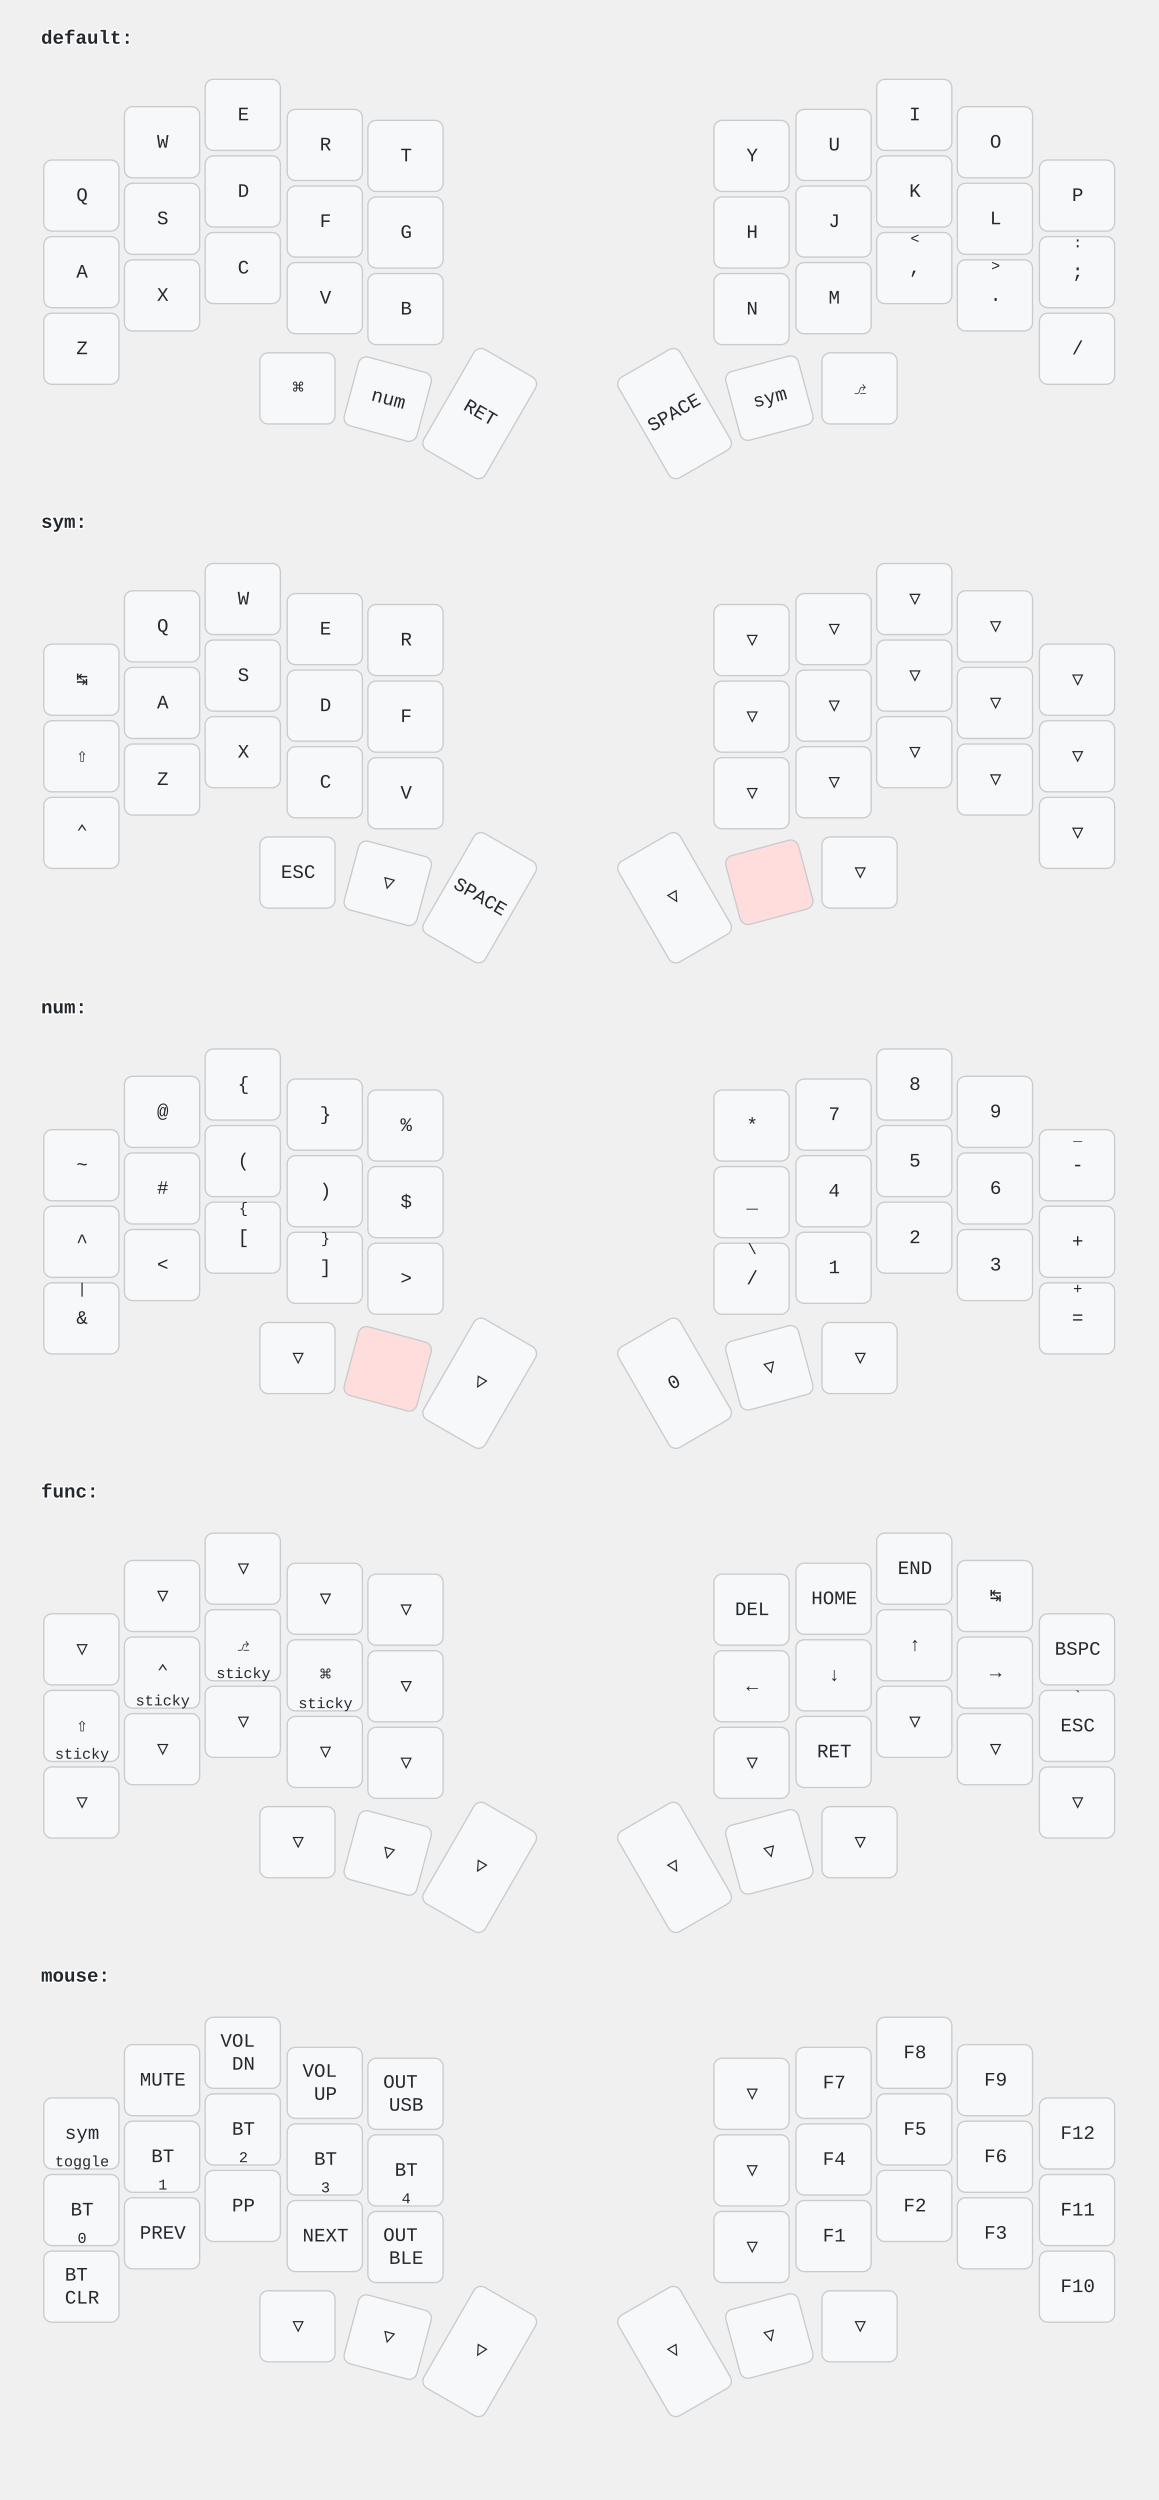
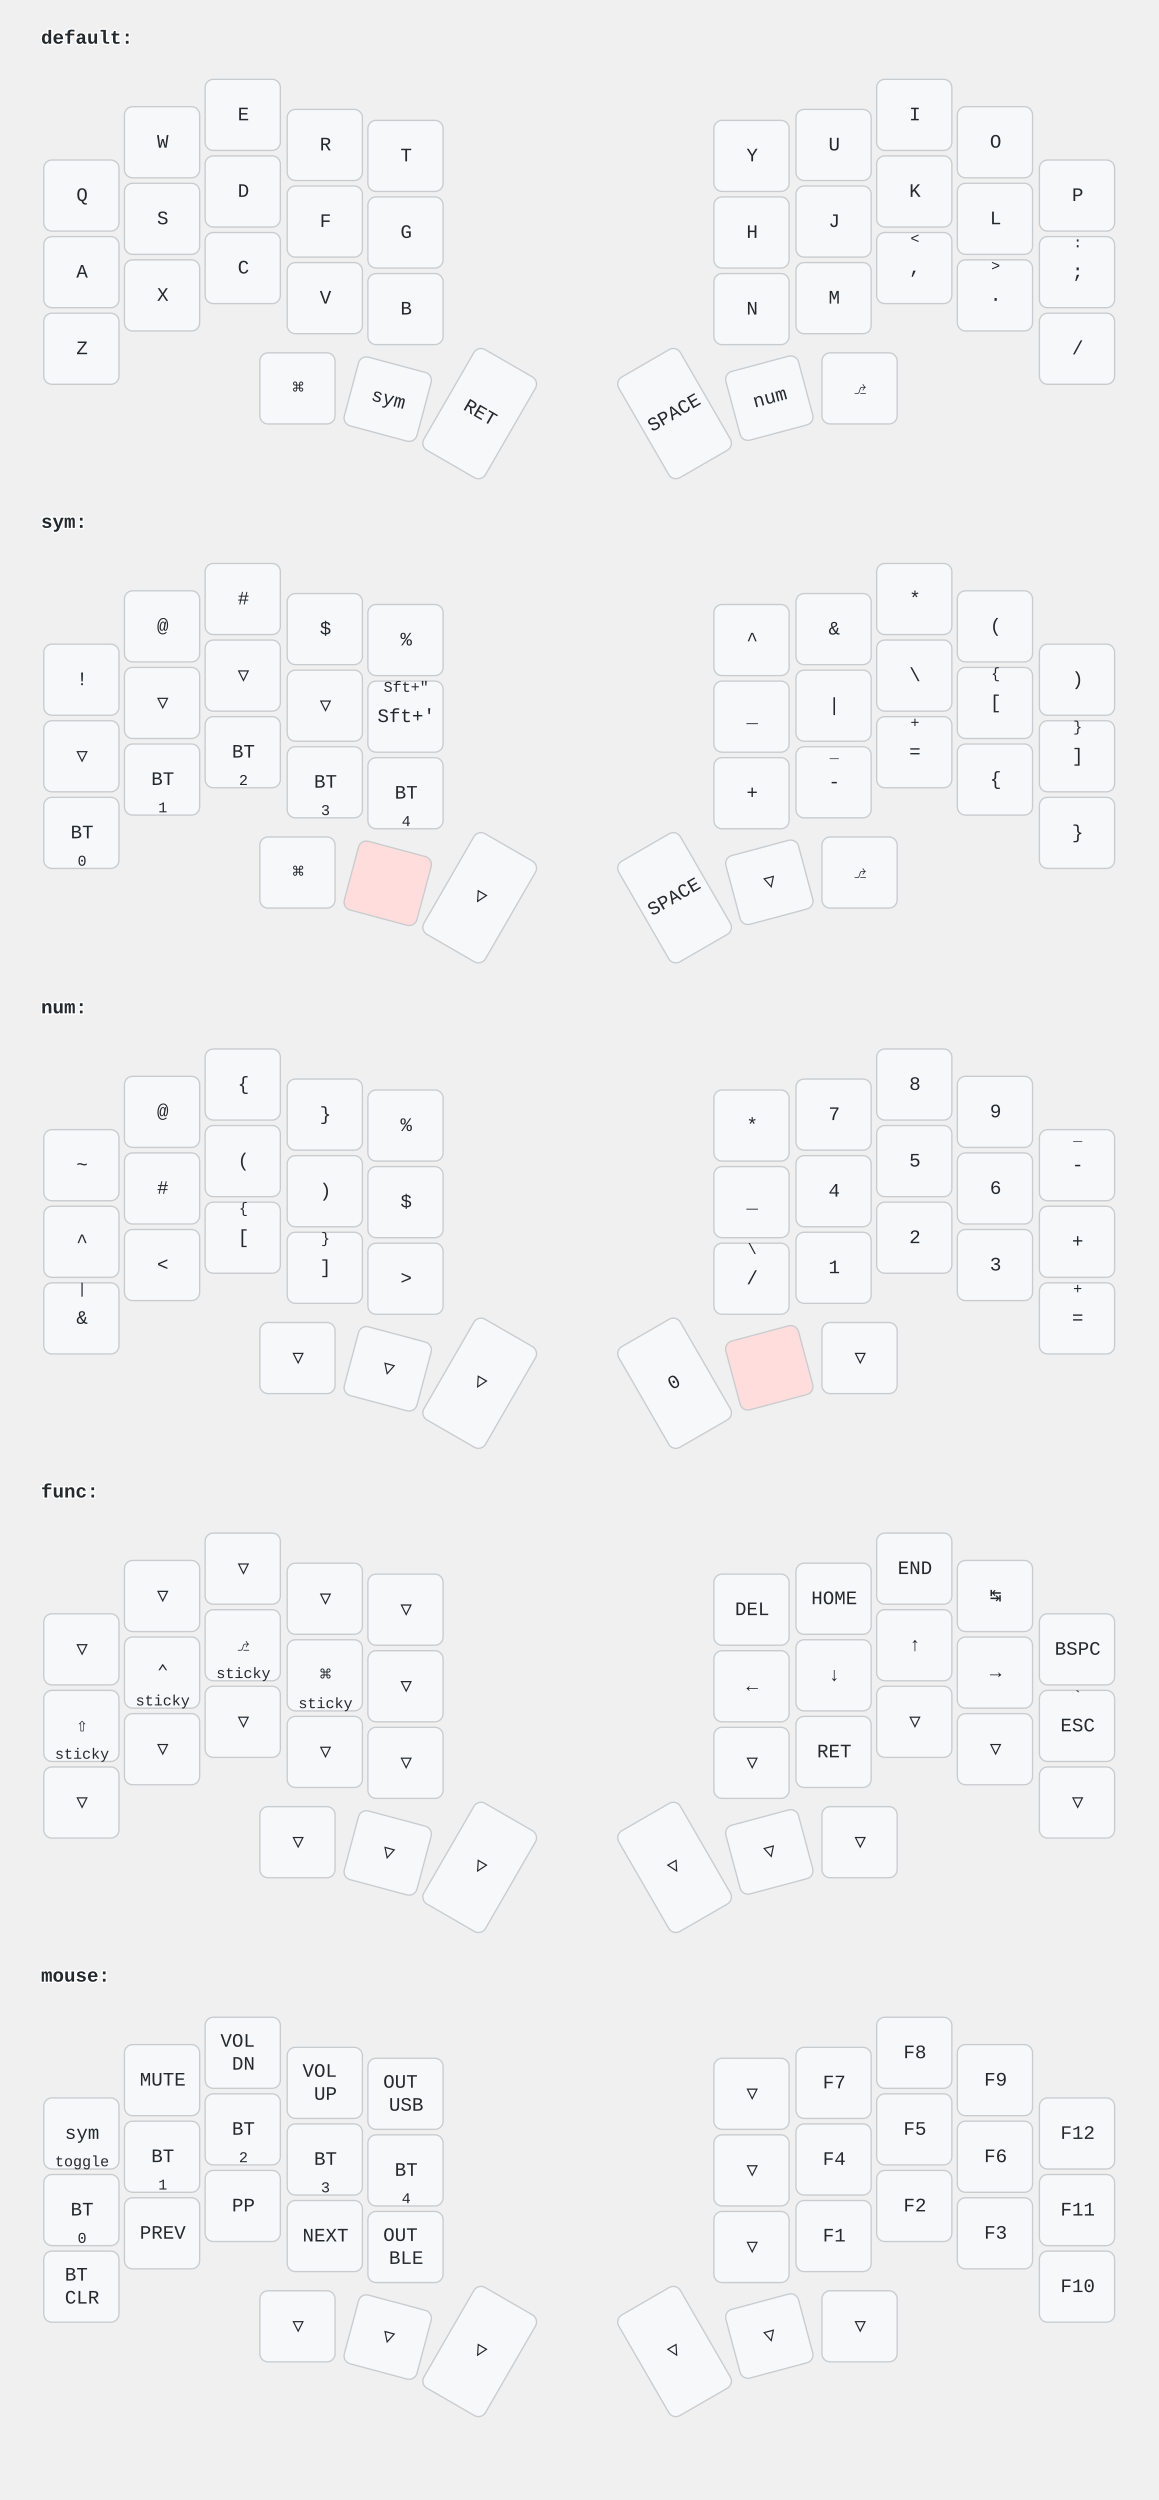
<svg xmlns="http://www.w3.org/2000/svg" width="847" height="1828" viewBox="0 0 847 1828" class="keymap">
  <style>/* font and background color specifications */
svg {
    font-family: SFMono-Regular,Consolas,Liberation Mono,Menlo,monospace;
    font-size: 14px;
    font-kerning: normal;
    text-rendering: optimizeLegibility;
    fill: #24292e;
}

/* default key styling */
rect {
    fill: #f6f8fa;
    stroke: #c9cccf;
    stroke-width: 1;
}

/* color accent for combo boxes */
rect.combo {
    fill: #cdf;
}

/* color accent for held keys */
rect.held, rect.combo.held {
    fill: #fdd;
}

/* color accent for ghost (optional) keys */
rect.ghost, rect.combo.ghost {
    fill: #ddd;
}

text {
    text-anchor: middle;
    dominant-baseline: middle;
}

/* styling for layer labels */
text.label {
    font-weight: bold;
    text-anchor: start;
    stroke: white;
    stroke-width: 2;
    paint-order: stroke;
}

/* styling for combo tap, and key hold/shifted label text */
text.combo, text.hold, text.shifted {
    font-size: 11px;
}

text.hold {
    text-anchor: middle;
    dominant-baseline: auto;
}

text.shifted {
    text-anchor: middle;
    dominant-baseline: hanging;
}

/* styling for hold/shifted label text in combo box */
text.combo.hold, text.combo.shifted {
    font-size: 8px;
}

/* styling for combo dendrons */
path {
    stroke-width: 1;
    stroke: gray;
    fill: none;
}
</style>
  <g transform="translate(30, 0)" class="layer-default">
    <text x="0" y="28" class="label" id="default">default:</text>
    <g transform="translate(0, 56)">
      <g transform="translate(30, 87)" class="key keypos-0">
        <rect rx="6" ry="6" x="-28" y="-26" width="55" height="52" class="key" />
        <text x="0" y="0" class="key tap">Q</text>
      </g>
      <g transform="translate(89, 48)" class="key keypos-1">
        <rect rx="6" ry="6" x="-28" y="-26" width="55" height="52" class="key" />
        <text x="0" y="0" class="key tap">W</text>
      </g>
      <g transform="translate(148, 28)" class="key keypos-2">
        <rect rx="6" ry="6" x="-28" y="-26" width="55" height="52" class="key" />
        <text x="0" y="0" class="key tap">E</text>
      </g>
      <g transform="translate(208, 50)" class="key keypos-3">
        <rect rx="6" ry="6" x="-28" y="-26" width="55" height="52" class="key" />
        <text x="0" y="0" class="key tap">R</text>
      </g>
      <g transform="translate(267, 58)" class="key keypos-4">
        <rect rx="6" ry="6" x="-28" y="-26" width="55" height="52" class="key" />
        <text x="0" y="0" class="key tap">T</text>
      </g>
      <g transform="translate(520, 58)" class="key keypos-5">
        <rect rx="6" ry="6" x="-28" y="-26" width="55" height="52" class="key" />
        <text x="0" y="0" class="key tap">Y</text>
      </g>
      <g transform="translate(580, 50)" class="key keypos-6">
        <rect rx="6" ry="6" x="-28" y="-26" width="55" height="52" class="key" />
        <text x="0" y="0" class="key tap">U</text>
      </g>
      <g transform="translate(639, 28)" class="key keypos-7">
        <rect rx="6" ry="6" x="-28" y="-26" width="55" height="52" class="key" />
        <text x="0" y="0" class="key tap">I</text>
      </g>
      <g transform="translate(698, 48)" class="key keypos-8">
        <rect rx="6" ry="6" x="-28" y="-26" width="55" height="52" class="key" />
        <text x="0" y="0" class="key tap">O</text>
      </g>
      <g transform="translate(758, 87)" class="key keypos-9">
        <rect rx="6" ry="6" x="-28" y="-26" width="55" height="52" class="key" />
        <text x="0" y="0" class="key tap">P</text>
      </g>
      <g transform="translate(30, 143)" class="key keypos-10">
        <rect rx="6" ry="6" x="-28" y="-26" width="55" height="52" class="key" />
        <text x="0" y="0" class="key tap">A</text>
      </g>
      <g transform="translate(89, 104)" class="key keypos-11">
        <rect rx="6" ry="6" x="-28" y="-26" width="55" height="52" class="key" />
        <text x="0" y="0" class="key tap">S</text>
      </g>
      <g transform="translate(148, 84)" class="key keypos-12">
        <rect rx="6" ry="6" x="-28" y="-26" width="55" height="52" class="key" />
        <text x="0" y="0" class="key tap">D</text>
      </g>
      <g transform="translate(208, 106)" class="key keypos-13">
        <rect rx="6" ry="6" x="-28" y="-26" width="55" height="52" class="key" />
        <text x="0" y="0" class="key tap">F</text>
      </g>
      <g transform="translate(267, 114)" class="key keypos-14">
        <rect rx="6" ry="6" x="-28" y="-26" width="55" height="52" class="key" />
        <text x="0" y="0" class="key tap">G</text>
      </g>
      <g transform="translate(520, 114)" class="key keypos-15">
        <rect rx="6" ry="6" x="-28" y="-26" width="55" height="52" class="key" />
        <text x="0" y="0" class="key tap">H</text>
      </g>
      <g transform="translate(580, 106)" class="key keypos-16">
        <rect rx="6" ry="6" x="-28" y="-26" width="55" height="52" class="key" />
        <text x="0" y="0" class="key tap">J</text>
      </g>
      <g transform="translate(639, 84)" class="key keypos-17">
        <rect rx="6" ry="6" x="-28" y="-26" width="55" height="52" class="key" />
        <text x="0" y="0" class="key tap">K</text>
      </g>
      <g transform="translate(698, 104)" class="key keypos-18">
        <rect rx="6" ry="6" x="-28" y="-26" width="55" height="52" class="key" />
        <text x="0" y="0" class="key tap">L</text>
      </g>
      <g transform="translate(758, 143)" class="key keypos-19">
        <rect rx="6" ry="6" x="-28" y="-26" width="55" height="52" class="key" />
        <text x="0" y="0" class="key tap">;</text>
        <text x="0" y="-24" class="key shifted">:</text>
      </g>
      <g transform="translate(30, 199)" class="key keypos-20">
        <rect rx="6" ry="6" x="-28" y="-26" width="55" height="52" class="key" />
        <text x="0" y="0" class="key tap">Z</text>
      </g>
      <g transform="translate(89, 160)" class="key keypos-21">
        <rect rx="6" ry="6" x="-28" y="-26" width="55" height="52" class="key" />
        <text x="0" y="0" class="key tap">X</text>
      </g>
      <g transform="translate(148, 140)" class="key keypos-22">
        <rect rx="6" ry="6" x="-28" y="-26" width="55" height="52" class="key" />
        <text x="0" y="0" class="key tap">C</text>
      </g>
      <g transform="translate(208, 162)" class="key keypos-23">
        <rect rx="6" ry="6" x="-28" y="-26" width="55" height="52" class="key" />
        <text x="0" y="0" class="key tap">V</text>
      </g>
      <g transform="translate(267, 170)" class="key keypos-24">
        <rect rx="6" ry="6" x="-28" y="-26" width="55" height="52" class="key" />
        <text x="0" y="0" class="key tap">B</text>
      </g>
      <g transform="translate(520, 170)" class="key keypos-25">
        <rect rx="6" ry="6" x="-28" y="-26" width="55" height="52" class="key" />
        <text x="0" y="0" class="key tap">N</text>
      </g>
      <g transform="translate(580, 162)" class="key keypos-26">
        <rect rx="6" ry="6" x="-28" y="-26" width="55" height="52" class="key" />
        <text x="0" y="0" class="key tap">M</text>
      </g>
      <g transform="translate(639, 140)" class="key keypos-27">
        <rect rx="6" ry="6" x="-28" y="-26" width="55" height="52" class="key" />
        <text x="0" y="0" class="key tap">,</text>
        <text x="0" y="-24" class="key shifted">&lt;</text>
      </g>
      <g transform="translate(698, 160)" class="key keypos-28">
        <rect rx="6" ry="6" x="-28" y="-26" width="55" height="52" class="key" />
        <text x="0" y="0" class="key tap">.</text>
        <text x="0" y="-24" class="key shifted">&gt;</text>
      </g>
      <g transform="translate(758, 199)" class="key keypos-29">
        <rect rx="6" ry="6" x="-28" y="-26" width="55" height="52" class="key" />
        <text x="0" y="0" class="key tap">/</text>
      </g>
      <g transform="translate(188, 228)" class="key keypos-30">
        <rect rx="6" ry="6" x="-28" y="-26" width="55" height="52" class="key" />
        <text x="0" y="0" class="key tap">⌘</text>
      </g>
      <g transform="translate(254, 236) rotate(15.0)" class="key keypos-31">
        <rect rx="6" ry="6" x="-28" y="-26" width="55" height="52" class="key" />
-         <a href="#num">
-           <text x="0" y="0" class="key tap layer-activator">num</text>
+         <a href="#sym">
+           <text x="0" y="0" class="key tap layer-activator">sym</text>
        </a>
      </g>
      <g transform="translate(321, 246) rotate(30.0)" class="key keypos-32">
        <rect rx="6" ry="6" x="-26" y="-42" width="52" height="85" class="key" />
        <text x="0" y="0" class="key tap">RET</text>
      </g>
      <g transform="translate(463, 246) rotate(-30.0)" class="key keypos-33">
        <rect rx="6" ry="6" x="-26" y="-42" width="52" height="85" class="key" />
        <text x="0" y="0" class="key tap">SPACE</text>
      </g>
      <g transform="translate(533, 235) rotate(-15.0)" class="key keypos-34">
        <rect rx="6" ry="6" x="-28" y="-26" width="55" height="52" class="key" />
-         <a href="#sym">
-           <text x="0" y="0" class="key tap layer-activator">sym</text>
+         <a href="#num">
+           <text x="0" y="0" class="key tap layer-activator">num</text>
        </a>
      </g>
      <g transform="translate(599, 228)" class="key keypos-35">
        <rect rx="6" ry="6" x="-28" y="-26" width="55" height="52" class="key" />
        <text x="0" y="0" class="key tap">⎇</text>
      </g>
    </g>
  </g>
  <g transform="translate(30, 354)" class="layer-sym">
    <text x="0" y="28" class="label" id="sym">sym:</text>
    <g transform="translate(0, 56)">
      <g transform="translate(30, 87)" class="key keypos-0">
        <rect rx="6" ry="6" x="-28" y="-26" width="55" height="52" class="key" />
-         <text x="0" y="0" class="key tap">↹</text>
+         <text x="0" y="0" class="key tap">!</text>
      </g>
      <g transform="translate(89, 48)" class="key keypos-1">
        <rect rx="6" ry="6" x="-28" y="-26" width="55" height="52" class="key" />
-         <text x="0" y="0" class="key tap">Q</text>
+         <text x="0" y="0" class="key tap">@</text>
      </g>
      <g transform="translate(148, 28)" class="key keypos-2">
        <rect rx="6" ry="6" x="-28" y="-26" width="55" height="52" class="key" />
-         <text x="0" y="0" class="key tap">W</text>
+         <text x="0" y="0" class="key tap">#</text>
      </g>
      <g transform="translate(208, 50)" class="key keypos-3">
        <rect rx="6" ry="6" x="-28" y="-26" width="55" height="52" class="key" />
-         <text x="0" y="0" class="key tap">E</text>
+         <text x="0" y="0" class="key tap">$</text>
      </g>
      <g transform="translate(267, 58)" class="key keypos-4">
        <rect rx="6" ry="6" x="-28" y="-26" width="55" height="52" class="key" />
-         <text x="0" y="0" class="key tap">R</text>
-       </g>
-       <g transform="translate(520, 58)" class="key trans keypos-5">
-         <rect rx="6" ry="6" x="-28" y="-26" width="55" height="52" class="key trans" />
-         <text x="0" y="0" class="key trans tap">▽</text>
-       </g>
-       <g transform="translate(580, 50)" class="key trans keypos-6">
-         <rect rx="6" ry="6" x="-28" y="-26" width="55" height="52" class="key trans" />
-         <text x="0" y="0" class="key trans tap">▽</text>
-       </g>
-       <g transform="translate(639, 28)" class="key trans keypos-7">
-         <rect rx="6" ry="6" x="-28" y="-26" width="55" height="52" class="key trans" />
-         <text x="0" y="0" class="key trans tap">▽</text>
-       </g>
-       <g transform="translate(698, 48)" class="key trans keypos-8">
-         <rect rx="6" ry="6" x="-28" y="-26" width="55" height="52" class="key trans" />
-         <text x="0" y="0" class="key trans tap">▽</text>
-       </g>
-       <g transform="translate(758, 87)" class="key trans keypos-9">
-         <rect rx="6" ry="6" x="-28" y="-26" width="55" height="52" class="key trans" />
-         <text x="0" y="0" class="key trans tap">▽</text>
-       </g>
-       <g transform="translate(30, 143)" class="key keypos-10">
-         <rect rx="6" ry="6" x="-28" y="-26" width="55" height="52" class="key" />
-         <text x="0" y="0" class="key tap">⇧</text>
-       </g>
-       <g transform="translate(89, 104)" class="key keypos-11">
-         <rect rx="6" ry="6" x="-28" y="-26" width="55" height="52" class="key" />
-         <text x="0" y="0" class="key tap">A</text>
-       </g>
-       <g transform="translate(148, 84)" class="key keypos-12">
-         <rect rx="6" ry="6" x="-28" y="-26" width="55" height="52" class="key" />
-         <text x="0" y="0" class="key tap">S</text>
-       </g>
-       <g transform="translate(208, 106)" class="key keypos-13">
-         <rect rx="6" ry="6" x="-28" y="-26" width="55" height="52" class="key" />
-         <text x="0" y="0" class="key tap">D</text>
+         <text x="0" y="0" class="key tap">%</text>
+       </g>
+       <g transform="translate(520, 58)" class="key keypos-5">
+         <rect rx="6" ry="6" x="-28" y="-26" width="55" height="52" class="key" />
+         <text x="0" y="0" class="key tap">^</text>
+       </g>
+       <g transform="translate(580, 50)" class="key keypos-6">
+         <rect rx="6" ry="6" x="-28" y="-26" width="55" height="52" class="key" />
+         <text x="0" y="0" class="key tap">&amp;</text>
+       </g>
+       <g transform="translate(639, 28)" class="key keypos-7">
+         <rect rx="6" ry="6" x="-28" y="-26" width="55" height="52" class="key" />
+         <text x="0" y="0" class="key tap">*</text>
+       </g>
+       <g transform="translate(698, 48)" class="key keypos-8">
+         <rect rx="6" ry="6" x="-28" y="-26" width="55" height="52" class="key" />
+         <text x="0" y="0" class="key tap">(</text>
+       </g>
+       <g transform="translate(758, 87)" class="key keypos-9">
+         <rect rx="6" ry="6" x="-28" y="-26" width="55" height="52" class="key" />
+         <text x="0" y="0" class="key tap">)</text>
+       </g>
+       <g transform="translate(30, 143)" class="key trans keypos-10">
+         <rect rx="6" ry="6" x="-28" y="-26" width="55" height="52" class="key trans" />
+         <text x="0" y="0" class="key trans tap">▽</text>
+       </g>
+       <g transform="translate(89, 104)" class="key trans keypos-11">
+         <rect rx="6" ry="6" x="-28" y="-26" width="55" height="52" class="key trans" />
+         <text x="0" y="0" class="key trans tap">▽</text>
+       </g>
+       <g transform="translate(148, 84)" class="key trans keypos-12">
+         <rect rx="6" ry="6" x="-28" y="-26" width="55" height="52" class="key trans" />
+         <text x="0" y="0" class="key trans tap">▽</text>
+       </g>
+       <g transform="translate(208, 106)" class="key trans keypos-13">
+         <rect rx="6" ry="6" x="-28" y="-26" width="55" height="52" class="key trans" />
+         <text x="0" y="0" class="key trans tap">▽</text>
      </g>
      <g transform="translate(267, 114)" class="key keypos-14">
        <rect rx="6" ry="6" x="-28" y="-26" width="55" height="52" class="key" />
-         <text x="0" y="0" class="key tap">F</text>
-       </g>
-       <g transform="translate(520, 114)" class="key trans keypos-15">
-         <rect rx="6" ry="6" x="-28" y="-26" width="55" height="52" class="key trans" />
-         <text x="0" y="0" class="key trans tap">▽</text>
-       </g>
-       <g transform="translate(580, 106)" class="key trans keypos-16">
-         <rect rx="6" ry="6" x="-28" y="-26" width="55" height="52" class="key trans" />
-         <text x="0" y="0" class="key trans tap">▽</text>
-       </g>
-       <g transform="translate(639, 84)" class="key trans keypos-17">
-         <rect rx="6" ry="6" x="-28" y="-26" width="55" height="52" class="key trans" />
-         <text x="0" y="0" class="key trans tap">▽</text>
-       </g>
-       <g transform="translate(698, 104)" class="key trans keypos-18">
-         <rect rx="6" ry="6" x="-28" y="-26" width="55" height="52" class="key trans" />
-         <text x="0" y="0" class="key trans tap">▽</text>
-       </g>
-       <g transform="translate(758, 143)" class="key trans keypos-19">
-         <rect rx="6" ry="6" x="-28" y="-26" width="55" height="52" class="key trans" />
-         <text x="0" y="0" class="key trans tap">▽</text>
+         <text x="0" y="0" class="key tap">Sft+'</text>
+         <text x="0" y="-24" class="key shifted">Sft+"</text>
+       </g>
+       <g transform="translate(520, 114)" class="key keypos-15">
+         <rect rx="6" ry="6" x="-28" y="-26" width="55" height="52" class="key" />
+         <text x="0" y="0" class="key tap">_</text>
+       </g>
+       <g transform="translate(580, 106)" class="key keypos-16">
+         <rect rx="6" ry="6" x="-28" y="-26" width="55" height="52" class="key" />
+         <text x="0" y="0" class="key tap">|</text>
+       </g>
+       <g transform="translate(639, 84)" class="key keypos-17">
+         <rect rx="6" ry="6" x="-28" y="-26" width="55" height="52" class="key" />
+         <text x="0" y="0" class="key tap">\</text>
+       </g>
+       <g transform="translate(698, 104)" class="key keypos-18">
+         <rect rx="6" ry="6" x="-28" y="-26" width="55" height="52" class="key" />
+         <text x="0" y="0" class="key tap">[</text>
+         <text x="0" y="-24" class="key shifted">{</text>
+       </g>
+       <g transform="translate(758, 143)" class="key keypos-19">
+         <rect rx="6" ry="6" x="-28" y="-26" width="55" height="52" class="key" />
+         <text x="0" y="0" class="key tap">]</text>
+         <text x="0" y="-24" class="key shifted">}</text>
      </g>
      <g transform="translate(30, 199)" class="key keypos-20">
        <rect rx="6" ry="6" x="-28" y="-26" width="55" height="52" class="key" />
-         <text x="0" y="0" class="key tap">⌃</text>
+         <text x="0" y="0" class="key tap">BT</text>
+         <text x="0" y="24" class="key hold">0</text>
      </g>
      <g transform="translate(89, 160)" class="key keypos-21">
        <rect rx="6" ry="6" x="-28" y="-26" width="55" height="52" class="key" />
-         <text x="0" y="0" class="key tap">Z</text>
+         <text x="0" y="0" class="key tap">BT</text>
+         <text x="0" y="24" class="key hold">1</text>
      </g>
      <g transform="translate(148, 140)" class="key keypos-22">
        <rect rx="6" ry="6" x="-28" y="-26" width="55" height="52" class="key" />
-         <text x="0" y="0" class="key tap">X</text>
+         <text x="0" y="0" class="key tap">BT</text>
+         <text x="0" y="24" class="key hold">2</text>
      </g>
      <g transform="translate(208, 162)" class="key keypos-23">
        <rect rx="6" ry="6" x="-28" y="-26" width="55" height="52" class="key" />
-         <text x="0" y="0" class="key tap">C</text>
+         <text x="0" y="0" class="key tap">BT</text>
+         <text x="0" y="24" class="key hold">3</text>
      </g>
      <g transform="translate(267, 170)" class="key keypos-24">
        <rect rx="6" ry="6" x="-28" y="-26" width="55" height="52" class="key" />
-         <text x="0" y="0" class="key tap">V</text>
-       </g>
-       <g transform="translate(520, 170)" class="key trans keypos-25">
-         <rect rx="6" ry="6" x="-28" y="-26" width="55" height="52" class="key trans" />
-         <text x="0" y="0" class="key trans tap">▽</text>
-       </g>
-       <g transform="translate(580, 162)" class="key trans keypos-26">
-         <rect rx="6" ry="6" x="-28" y="-26" width="55" height="52" class="key trans" />
-         <text x="0" y="0" class="key trans tap">▽</text>
-       </g>
-       <g transform="translate(639, 140)" class="key trans keypos-27">
-         <rect rx="6" ry="6" x="-28" y="-26" width="55" height="52" class="key trans" />
-         <text x="0" y="0" class="key trans tap">▽</text>
-       </g>
-       <g transform="translate(698, 160)" class="key trans keypos-28">
-         <rect rx="6" ry="6" x="-28" y="-26" width="55" height="52" class="key trans" />
-         <text x="0" y="0" class="key trans tap">▽</text>
-       </g>
-       <g transform="translate(758, 199)" class="key trans keypos-29">
-         <rect rx="6" ry="6" x="-28" y="-26" width="55" height="52" class="key trans" />
-         <text x="0" y="0" class="key trans tap">▽</text>
+         <text x="0" y="0" class="key tap">BT</text>
+         <text x="0" y="24" class="key hold">4</text>
+       </g>
+       <g transform="translate(520, 170)" class="key keypos-25">
+         <rect rx="6" ry="6" x="-28" y="-26" width="55" height="52" class="key" />
+         <text x="0" y="0" class="key tap">+</text>
+       </g>
+       <g transform="translate(580, 162)" class="key keypos-26">
+         <rect rx="6" ry="6" x="-28" y="-26" width="55" height="52" class="key" />
+         <text x="0" y="0" class="key tap">-</text>
+         <text x="0" y="-24" class="key shifted">_</text>
+       </g>
+       <g transform="translate(639, 140)" class="key keypos-27">
+         <rect rx="6" ry="6" x="-28" y="-26" width="55" height="52" class="key" />
+         <text x="0" y="0" class="key tap">=</text>
+         <text x="0" y="-24" class="key shifted">+</text>
+       </g>
+       <g transform="translate(698, 160)" class="key keypos-28">
+         <rect rx="6" ry="6" x="-28" y="-26" width="55" height="52" class="key" />
+         <text x="0" y="0" class="key tap">{</text>
+       </g>
+       <g transform="translate(758, 199)" class="key keypos-29">
+         <rect rx="6" ry="6" x="-28" y="-26" width="55" height="52" class="key" />
+         <text x="0" y="0" class="key tap">}</text>
      </g>
      <g transform="translate(188, 228)" class="key keypos-30">
        <rect rx="6" ry="6" x="-28" y="-26" width="55" height="52" class="key" />
-         <text x="0" y="0" class="key tap">ESC</text>
-       </g>
-       <g transform="translate(254, 236) rotate(15.0)" class="key trans keypos-31">
-         <rect rx="6" ry="6" x="-28" y="-26" width="55" height="52" class="key trans" />
-         <text x="0" y="0" class="key trans tap">▽</text>
-       </g>
-       <g transform="translate(321, 246) rotate(30.0)" class="key keypos-32">
+         <text x="0" y="0" class="key tap">⌘</text>
+       </g>
+       <g transform="translate(254, 236) rotate(15.0)" class="key held keypos-31">
+         <rect rx="6" ry="6" x="-28" y="-26" width="55" height="52" class="key held" />
+       </g>
+       <g transform="translate(321, 246) rotate(30.0)" class="key trans keypos-32">
+         <rect rx="6" ry="6" x="-26" y="-42" width="52" height="85" class="key trans" />
+         <text x="0" y="0" class="key trans tap">▽</text>
+       </g>
+       <g transform="translate(463, 246) rotate(-30.0)" class="key keypos-33">
        <rect rx="6" ry="6" x="-26" y="-42" width="52" height="85" class="key" />
        <text x="0" y="0" class="key tap">SPACE</text>
      </g>
-       <g transform="translate(463, 246) rotate(-30.0)" class="key trans keypos-33">
-         <rect rx="6" ry="6" x="-26" y="-42" width="52" height="85" class="key trans" />
-         <text x="0" y="0" class="key trans tap">▽</text>
-       </g>
-       <g transform="translate(533, 235) rotate(-15.0)" class="key held keypos-34">
-         <rect rx="6" ry="6" x="-28" y="-26" width="55" height="52" class="key held" />
-       </g>
-       <g transform="translate(599, 228)" class="key trans keypos-35">
-         <rect rx="6" ry="6" x="-28" y="-26" width="55" height="52" class="key trans" />
-         <text x="0" y="0" class="key trans tap">▽</text>
+       <g transform="translate(533, 235) rotate(-15.0)" class="key trans keypos-34">
+         <rect rx="6" ry="6" x="-28" y="-26" width="55" height="52" class="key trans" />
+         <text x="0" y="0" class="key trans tap">▽</text>
+       </g>
+       <g transform="translate(599, 228)" class="key keypos-35">
+         <rect rx="6" ry="6" x="-28" y="-26" width="55" height="52" class="key" />
+         <text x="0" y="0" class="key tap">⎇</text>
      </g>
    </g>
  </g>
  <g transform="translate(30, 709)" class="layer-num">
    <text x="0" y="28" class="label" id="num">num:</text>
    <g transform="translate(0, 56)">
      <g transform="translate(30, 87)" class="key keypos-0">
        <rect rx="6" ry="6" x="-28" y="-26" width="55" height="52" class="key" />
        <text x="0" y="0" class="key tap">~</text>
      </g>
      <g transform="translate(89, 48)" class="key keypos-1">
        <rect rx="6" ry="6" x="-28" y="-26" width="55" height="52" class="key" />
        <text x="0" y="0" class="key tap">@</text>
      </g>
      <g transform="translate(148, 28)" class="key keypos-2">
        <rect rx="6" ry="6" x="-28" y="-26" width="55" height="52" class="key" />
        <text x="0" y="0" class="key tap">{</text>
      </g>
      <g transform="translate(208, 50)" class="key keypos-3">
        <rect rx="6" ry="6" x="-28" y="-26" width="55" height="52" class="key" />
        <text x="0" y="0" class="key tap">}</text>
      </g>
      <g transform="translate(267, 58)" class="key keypos-4">
        <rect rx="6" ry="6" x="-28" y="-26" width="55" height="52" class="key" />
        <text x="0" y="0" class="key tap">%</text>
      </g>
      <g transform="translate(520, 58)" class="key keypos-5">
        <rect rx="6" ry="6" x="-28" y="-26" width="55" height="52" class="key" />
        <text x="0" y="0" class="key tap">*</text>
      </g>
      <g transform="translate(580, 50)" class="key keypos-6">
        <rect rx="6" ry="6" x="-28" y="-26" width="55" height="52" class="key" />
        <text x="0" y="0" class="key tap">7</text>
      </g>
      <g transform="translate(639, 28)" class="key keypos-7">
        <rect rx="6" ry="6" x="-28" y="-26" width="55" height="52" class="key" />
        <text x="0" y="0" class="key tap">8</text>
      </g>
      <g transform="translate(698, 48)" class="key keypos-8">
        <rect rx="6" ry="6" x="-28" y="-26" width="55" height="52" class="key" />
        <text x="0" y="0" class="key tap">9</text>
      </g>
      <g transform="translate(758, 87)" class="key keypos-9">
        <rect rx="6" ry="6" x="-28" y="-26" width="55" height="52" class="key" />
        <text x="0" y="0" class="key tap">-</text>
        <text x="0" y="-24" class="key shifted">_</text>
      </g>
      <g transform="translate(30, 143)" class="key keypos-10">
        <rect rx="6" ry="6" x="-28" y="-26" width="55" height="52" class="key" />
        <text x="0" y="0" class="key tap">^</text>
      </g>
      <g transform="translate(89, 104)" class="key keypos-11">
        <rect rx="6" ry="6" x="-28" y="-26" width="55" height="52" class="key" />
        <text x="0" y="0" class="key tap">#</text>
      </g>
      <g transform="translate(148, 84)" class="key keypos-12">
        <rect rx="6" ry="6" x="-28" y="-26" width="55" height="52" class="key" />
        <text x="0" y="0" class="key tap">(</text>
      </g>
      <g transform="translate(208, 106)" class="key keypos-13">
        <rect rx="6" ry="6" x="-28" y="-26" width="55" height="52" class="key" />
        <text x="0" y="0" class="key tap">)</text>
      </g>
      <g transform="translate(267, 114)" class="key keypos-14">
        <rect rx="6" ry="6" x="-28" y="-26" width="55" height="52" class="key" />
        <text x="0" y="0" class="key tap">$</text>
      </g>
      <g transform="translate(520, 114)" class="key keypos-15">
        <rect rx="6" ry="6" x="-28" y="-26" width="55" height="52" class="key" />
        <text x="0" y="0" class="key tap">_</text>
      </g>
      <g transform="translate(580, 106)" class="key keypos-16">
        <rect rx="6" ry="6" x="-28" y="-26" width="55" height="52" class="key" />
        <text x="0" y="0" class="key tap">4</text>
      </g>
      <g transform="translate(639, 84)" class="key keypos-17">
        <rect rx="6" ry="6" x="-28" y="-26" width="55" height="52" class="key" />
        <text x="0" y="0" class="key tap">5</text>
      </g>
      <g transform="translate(698, 104)" class="key keypos-18">
        <rect rx="6" ry="6" x="-28" y="-26" width="55" height="52" class="key" />
        <text x="0" y="0" class="key tap">6</text>
      </g>
      <g transform="translate(758, 143)" class="key keypos-19">
        <rect rx="6" ry="6" x="-28" y="-26" width="55" height="52" class="key" />
        <text x="0" y="0" class="key tap">+</text>
      </g>
      <g transform="translate(30, 199)" class="key keypos-20">
        <rect rx="6" ry="6" x="-28" y="-26" width="55" height="52" class="key" />
        <text x="0" y="0" class="key tap">&amp;</text>
        <text x="0" y="-24" class="key shifted">|</text>
      </g>
      <g transform="translate(89, 160)" class="key keypos-21">
        <rect rx="6" ry="6" x="-28" y="-26" width="55" height="52" class="key" />
        <text x="0" y="0" class="key tap">&lt;</text>
      </g>
      <g transform="translate(148, 140)" class="key keypos-22">
        <rect rx="6" ry="6" x="-28" y="-26" width="55" height="52" class="key" />
        <text x="0" y="0" class="key tap">[</text>
        <text x="0" y="-24" class="key shifted">{</text>
      </g>
      <g transform="translate(208, 162)" class="key keypos-23">
        <rect rx="6" ry="6" x="-28" y="-26" width="55" height="52" class="key" />
        <text x="0" y="0" class="key tap">]</text>
        <text x="0" y="-24" class="key shifted">}</text>
      </g>
      <g transform="translate(267, 170)" class="key keypos-24">
        <rect rx="6" ry="6" x="-28" y="-26" width="55" height="52" class="key" />
        <text x="0" y="0" class="key tap">&gt;</text>
      </g>
      <g transform="translate(520, 170)" class="key keypos-25">
        <rect rx="6" ry="6" x="-28" y="-26" width="55" height="52" class="key" />
        <text x="0" y="0" class="key tap">/</text>
        <text x="0" y="-24" class="key shifted">\</text>
      </g>
      <g transform="translate(580, 162)" class="key keypos-26">
        <rect rx="6" ry="6" x="-28" y="-26" width="55" height="52" class="key" />
        <text x="0" y="0" class="key tap">1</text>
      </g>
      <g transform="translate(639, 140)" class="key keypos-27">
        <rect rx="6" ry="6" x="-28" y="-26" width="55" height="52" class="key" />
        <text x="0" y="0" class="key tap">2</text>
      </g>
      <g transform="translate(698, 160)" class="key keypos-28">
        <rect rx="6" ry="6" x="-28" y="-26" width="55" height="52" class="key" />
        <text x="0" y="0" class="key tap">3</text>
      </g>
      <g transform="translate(758, 199)" class="key keypos-29">
        <rect rx="6" ry="6" x="-28" y="-26" width="55" height="52" class="key" />
        <text x="0" y="0" class="key tap">=</text>
        <text x="0" y="-24" class="key shifted">+</text>
      </g>
      <g transform="translate(188, 228)" class="key trans keypos-30">
        <rect rx="6" ry="6" x="-28" y="-26" width="55" height="52" class="key trans" />
        <text x="0" y="0" class="key trans tap">▽</text>
      </g>
-       <g transform="translate(254, 236) rotate(15.0)" class="key held keypos-31">
-         <rect rx="6" ry="6" x="-28" y="-26" width="55" height="52" class="key held" />
+       <g transform="translate(254, 236) rotate(15.0)" class="key trans keypos-31">
+         <rect rx="6" ry="6" x="-28" y="-26" width="55" height="52" class="key trans" />
+         <text x="0" y="0" class="key trans tap">▽</text>
      </g>
      <g transform="translate(321, 246) rotate(30.0)" class="key trans keypos-32">
        <rect rx="6" ry="6" x="-26" y="-42" width="52" height="85" class="key trans" />
        <text x="0" y="0" class="key trans tap">▽</text>
      </g>
      <g transform="translate(463, 246) rotate(-30.0)" class="key keypos-33">
        <rect rx="6" ry="6" x="-26" y="-42" width="52" height="85" class="key" />
        <text x="0" y="0" class="key tap">0</text>
      </g>
-       <g transform="translate(533, 235) rotate(-15.0)" class="key trans keypos-34">
-         <rect rx="6" ry="6" x="-28" y="-26" width="55" height="52" class="key trans" />
-         <text x="0" y="0" class="key trans tap">▽</text>
+       <g transform="translate(533, 235) rotate(-15.0)" class="key held keypos-34">
+         <rect rx="6" ry="6" x="-28" y="-26" width="55" height="52" class="key held" />
      </g>
      <g transform="translate(599, 228)" class="key trans keypos-35">
        <rect rx="6" ry="6" x="-28" y="-26" width="55" height="52" class="key trans" />
        <text x="0" y="0" class="key trans tap">▽</text>
      </g>
    </g>
  </g>
  <g transform="translate(30, 1063)" class="layer-func">
    <text x="0" y="28" class="label" id="func">func:</text>
    <g transform="translate(0, 56)">
      <g transform="translate(30, 87)" class="key trans keypos-0">
        <rect rx="6" ry="6" x="-28" y="-26" width="55" height="52" class="key trans" />
        <text x="0" y="0" class="key trans tap">▽</text>
      </g>
      <g transform="translate(89, 48)" class="key trans keypos-1">
        <rect rx="6" ry="6" x="-28" y="-26" width="55" height="52" class="key trans" />
        <text x="0" y="0" class="key trans tap">▽</text>
      </g>
      <g transform="translate(148, 28)" class="key trans keypos-2">
        <rect rx="6" ry="6" x="-28" y="-26" width="55" height="52" class="key trans" />
        <text x="0" y="0" class="key trans tap">▽</text>
      </g>
      <g transform="translate(208, 50)" class="key trans keypos-3">
        <rect rx="6" ry="6" x="-28" y="-26" width="55" height="52" class="key trans" />
        <text x="0" y="0" class="key trans tap">▽</text>
      </g>
      <g transform="translate(267, 58)" class="key trans keypos-4">
        <rect rx="6" ry="6" x="-28" y="-26" width="55" height="52" class="key trans" />
        <text x="0" y="0" class="key trans tap">▽</text>
      </g>
      <g transform="translate(520, 58)" class="key keypos-5">
        <rect rx="6" ry="6" x="-28" y="-26" width="55" height="52" class="key" />
        <text x="0" y="0" class="key tap">DEL</text>
      </g>
      <g transform="translate(580, 50)" class="key keypos-6">
        <rect rx="6" ry="6" x="-28" y="-26" width="55" height="52" class="key" />
        <text x="0" y="0" class="key tap">HOME</text>
      </g>
      <g transform="translate(639, 28)" class="key keypos-7">
        <rect rx="6" ry="6" x="-28" y="-26" width="55" height="52" class="key" />
        <text x="0" y="0" class="key tap">END</text>
      </g>
      <g transform="translate(698, 48)" class="key keypos-8">
        <rect rx="6" ry="6" x="-28" y="-26" width="55" height="52" class="key" />
        <text x="0" y="0" class="key tap">↹</text>
      </g>
      <g transform="translate(758, 87)" class="key keypos-9">
        <rect rx="6" ry="6" x="-28" y="-26" width="55" height="52" class="key" />
        <text x="0" y="0" class="key tap">BSPC</text>
      </g>
      <g transform="translate(30, 143)" class="key keypos-10">
        <rect rx="6" ry="6" x="-28" y="-26" width="55" height="52" class="key" />
        <text x="0" y="0" class="key tap">⇧</text>
        <text x="0" y="24" class="key hold">sticky</text>
      </g>
      <g transform="translate(89, 104)" class="key keypos-11">
        <rect rx="6" ry="6" x="-28" y="-26" width="55" height="52" class="key" />
        <text x="0" y="0" class="key tap">⌃</text>
        <text x="0" y="24" class="key hold">sticky</text>
      </g>
      <g transform="translate(148, 84)" class="key keypos-12">
        <rect rx="6" ry="6" x="-28" y="-26" width="55" height="52" class="key" />
        <text x="0" y="0" class="key tap">⎇</text>
        <text x="0" y="24" class="key hold">sticky</text>
      </g>
      <g transform="translate(208, 106)" class="key keypos-13">
        <rect rx="6" ry="6" x="-28" y="-26" width="55" height="52" class="key" />
        <text x="0" y="0" class="key tap">⌘</text>
        <text x="0" y="24" class="key hold">sticky</text>
      </g>
      <g transform="translate(267, 114)" class="key trans keypos-14">
        <rect rx="6" ry="6" x="-28" y="-26" width="55" height="52" class="key trans" />
        <text x="0" y="0" class="key trans tap">▽</text>
      </g>
      <g transform="translate(520, 114)" class="key keypos-15">
        <rect rx="6" ry="6" x="-28" y="-26" width="55" height="52" class="key" />
        <text x="0" y="0" class="key tap">←</text>
      </g>
      <g transform="translate(580, 106)" class="key keypos-16">
        <rect rx="6" ry="6" x="-28" y="-26" width="55" height="52" class="key" />
        <text x="0" y="0" class="key tap">↓</text>
      </g>
      <g transform="translate(639, 84)" class="key keypos-17">
        <rect rx="6" ry="6" x="-28" y="-26" width="55" height="52" class="key" />
        <text x="0" y="0" class="key tap">↑</text>
      </g>
      <g transform="translate(698, 104)" class="key keypos-18">
        <rect rx="6" ry="6" x="-28" y="-26" width="55" height="52" class="key" />
        <text x="0" y="0" class="key tap">→</text>
      </g>
      <g transform="translate(758, 143)" class="key keypos-19">
        <rect rx="6" ry="6" x="-28" y="-26" width="55" height="52" class="key" />
        <text x="0" y="0" class="key tap">ESC</text>
        <text x="0" y="-24" class="key shifted">`</text>
      </g>
      <g transform="translate(30, 199)" class="key trans keypos-20">
        <rect rx="6" ry="6" x="-28" y="-26" width="55" height="52" class="key trans" />
        <text x="0" y="0" class="key trans tap">▽</text>
      </g>
      <g transform="translate(89, 160)" class="key trans keypos-21">
        <rect rx="6" ry="6" x="-28" y="-26" width="55" height="52" class="key trans" />
        <text x="0" y="0" class="key trans tap">▽</text>
      </g>
      <g transform="translate(148, 140)" class="key trans keypos-22">
        <rect rx="6" ry="6" x="-28" y="-26" width="55" height="52" class="key trans" />
        <text x="0" y="0" class="key trans tap">▽</text>
      </g>
      <g transform="translate(208, 162)" class="key trans keypos-23">
        <rect rx="6" ry="6" x="-28" y="-26" width="55" height="52" class="key trans" />
        <text x="0" y="0" class="key trans tap">▽</text>
      </g>
      <g transform="translate(267, 170)" class="key trans keypos-24">
        <rect rx="6" ry="6" x="-28" y="-26" width="55" height="52" class="key trans" />
        <text x="0" y="0" class="key trans tap">▽</text>
      </g>
      <g transform="translate(520, 170)" class="key trans keypos-25">
        <rect rx="6" ry="6" x="-28" y="-26" width="55" height="52" class="key trans" />
        <text x="0" y="0" class="key trans tap">▽</text>
      </g>
      <g transform="translate(580, 162)" class="key keypos-26">
        <rect rx="6" ry="6" x="-28" y="-26" width="55" height="52" class="key" />
        <text x="0" y="0" class="key tap">RET</text>
      </g>
      <g transform="translate(639, 140)" class="key trans keypos-27">
        <rect rx="6" ry="6" x="-28" y="-26" width="55" height="52" class="key trans" />
        <text x="0" y="0" class="key trans tap">▽</text>
      </g>
      <g transform="translate(698, 160)" class="key trans keypos-28">
        <rect rx="6" ry="6" x="-28" y="-26" width="55" height="52" class="key trans" />
        <text x="0" y="0" class="key trans tap">▽</text>
      </g>
      <g transform="translate(758, 199)" class="key trans keypos-29">
        <rect rx="6" ry="6" x="-28" y="-26" width="55" height="52" class="key trans" />
        <text x="0" y="0" class="key trans tap">▽</text>
      </g>
      <g transform="translate(188, 228)" class="key trans keypos-30">
        <rect rx="6" ry="6" x="-28" y="-26" width="55" height="52" class="key trans" />
        <text x="0" y="0" class="key trans tap">▽</text>
      </g>
      <g transform="translate(254, 236) rotate(15.0)" class="key trans keypos-31">
        <rect rx="6" ry="6" x="-28" y="-26" width="55" height="52" class="key trans" />
        <text x="0" y="0" class="key trans tap">▽</text>
      </g>
      <g transform="translate(321, 246) rotate(30.0)" class="key trans keypos-32">
        <rect rx="6" ry="6" x="-26" y="-42" width="52" height="85" class="key trans" />
        <text x="0" y="0" class="key trans tap">▽</text>
      </g>
      <g transform="translate(463, 246) rotate(-30.0)" class="key trans keypos-33">
        <rect rx="6" ry="6" x="-26" y="-42" width="52" height="85" class="key trans" />
        <text x="0" y="0" class="key trans tap">▽</text>
      </g>
      <g transform="translate(533, 235) rotate(-15.0)" class="key trans keypos-34">
        <rect rx="6" ry="6" x="-28" y="-26" width="55" height="52" class="key trans" />
        <text x="0" y="0" class="key trans tap">▽</text>
      </g>
      <g transform="translate(599, 228)" class="key trans keypos-35">
        <rect rx="6" ry="6" x="-28" y="-26" width="55" height="52" class="key trans" />
        <text x="0" y="0" class="key trans tap">▽</text>
      </g>
    </g>
  </g>
  <g transform="translate(30, 1417)" class="layer-mouse">
    <text x="0" y="28" class="label" id="mouse">mouse:</text>
    <g transform="translate(0, 56)">
      <g transform="translate(30, 87)" class="key keypos-0">
        <rect rx="6" ry="6" x="-28" y="-26" width="55" height="52" class="key" />
        <a href="#sym">
          <text x="0" y="0" class="key tap layer-activator">sym</text>
        </a>
        <text x="0" y="24" class="key hold">toggle</text>
      </g>
      <g transform="translate(89, 48)" class="key keypos-1">
        <rect rx="6" ry="6" x="-28" y="-26" width="55" height="52" class="key" />
        <text x="0" y="0" class="key tap">MUTE</text>
      </g>
      <g transform="translate(148, 28)" class="key keypos-2">
        <rect rx="6" ry="6" x="-28" y="-26" width="55" height="52" class="key" />
        <text x="0" y="0" class="key tap">
          <tspan x="0" dy="-0.6em">VOL</tspan>
          <tspan x="0" dy="1.2em">DN</tspan>
        </text>
      </g>
      <g transform="translate(208, 50)" class="key keypos-3">
        <rect rx="6" ry="6" x="-28" y="-26" width="55" height="52" class="key" />
        <text x="0" y="0" class="key tap">
          <tspan x="0" dy="-0.6em">VOL</tspan>
          <tspan x="0" dy="1.2em">UP</tspan>
        </text>
      </g>
      <g transform="translate(267, 58)" class="key keypos-4">
        <rect rx="6" ry="6" x="-28" y="-26" width="55" height="52" class="key" />
        <text x="0" y="0" class="key tap">
          <tspan x="0" dy="-0.6em">OUT</tspan>
          <tspan x="0" dy="1.2em">USB</tspan>
        </text>
      </g>
      <g transform="translate(520, 58)" class="key trans keypos-5">
        <rect rx="6" ry="6" x="-28" y="-26" width="55" height="52" class="key trans" />
        <text x="0" y="0" class="key trans tap">▽</text>
      </g>
      <g transform="translate(580, 50)" class="key keypos-6">
        <rect rx="6" ry="6" x="-28" y="-26" width="55" height="52" class="key" />
        <text x="0" y="0" class="key tap">F7</text>
      </g>
      <g transform="translate(639, 28)" class="key keypos-7">
        <rect rx="6" ry="6" x="-28" y="-26" width="55" height="52" class="key" />
        <text x="0" y="0" class="key tap">F8</text>
      </g>
      <g transform="translate(698, 48)" class="key keypos-8">
        <rect rx="6" ry="6" x="-28" y="-26" width="55" height="52" class="key" />
        <text x="0" y="0" class="key tap">F9</text>
      </g>
      <g transform="translate(758, 87)" class="key keypos-9">
        <rect rx="6" ry="6" x="-28" y="-26" width="55" height="52" class="key" />
        <text x="0" y="0" class="key tap">F12</text>
      </g>
      <g transform="translate(30, 143)" class="key keypos-10">
        <rect rx="6" ry="6" x="-28" y="-26" width="55" height="52" class="key" />
        <text x="0" y="0" class="key tap">BT</text>
        <text x="0" y="24" class="key hold">0</text>
      </g>
      <g transform="translate(89, 104)" class="key keypos-11">
        <rect rx="6" ry="6" x="-28" y="-26" width="55" height="52" class="key" />
        <text x="0" y="0" class="key tap">BT</text>
        <text x="0" y="24" class="key hold">1</text>
      </g>
      <g transform="translate(148, 84)" class="key keypos-12">
        <rect rx="6" ry="6" x="-28" y="-26" width="55" height="52" class="key" />
        <text x="0" y="0" class="key tap">BT</text>
        <text x="0" y="24" class="key hold">2</text>
      </g>
      <g transform="translate(208, 106)" class="key keypos-13">
        <rect rx="6" ry="6" x="-28" y="-26" width="55" height="52" class="key" />
        <text x="0" y="0" class="key tap">BT</text>
        <text x="0" y="24" class="key hold">3</text>
      </g>
      <g transform="translate(267, 114)" class="key keypos-14">
        <rect rx="6" ry="6" x="-28" y="-26" width="55" height="52" class="key" />
        <text x="0" y="0" class="key tap">BT</text>
        <text x="0" y="24" class="key hold">4</text>
      </g>
      <g transform="translate(520, 114)" class="key trans keypos-15">
        <rect rx="6" ry="6" x="-28" y="-26" width="55" height="52" class="key trans" />
        <text x="0" y="0" class="key trans tap">▽</text>
      </g>
      <g transform="translate(580, 106)" class="key keypos-16">
        <rect rx="6" ry="6" x="-28" y="-26" width="55" height="52" class="key" />
        <text x="0" y="0" class="key tap">F4</text>
      </g>
      <g transform="translate(639, 84)" class="key keypos-17">
        <rect rx="6" ry="6" x="-28" y="-26" width="55" height="52" class="key" />
        <text x="0" y="0" class="key tap">F5</text>
      </g>
      <g transform="translate(698, 104)" class="key keypos-18">
        <rect rx="6" ry="6" x="-28" y="-26" width="55" height="52" class="key" />
        <text x="0" y="0" class="key tap">F6</text>
      </g>
      <g transform="translate(758, 143)" class="key keypos-19">
        <rect rx="6" ry="6" x="-28" y="-26" width="55" height="52" class="key" />
        <text x="0" y="0" class="key tap">F11</text>
      </g>
      <g transform="translate(30, 199)" class="key keypos-20">
        <rect rx="6" ry="6" x="-28" y="-26" width="55" height="52" class="key" />
        <text x="0" y="0" class="key tap">
          <tspan x="0" dy="-0.6em">BT</tspan>
          <tspan x="0" dy="1.2em">CLR</tspan>
        </text>
      </g>
      <g transform="translate(89, 160)" class="key keypos-21">
        <rect rx="6" ry="6" x="-28" y="-26" width="55" height="52" class="key" />
        <text x="0" y="0" class="key tap">PREV</text>
      </g>
      <g transform="translate(148, 140)" class="key keypos-22">
        <rect rx="6" ry="6" x="-28" y="-26" width="55" height="52" class="key" />
        <text x="0" y="0" class="key tap">PP</text>
      </g>
      <g transform="translate(208, 162)" class="key keypos-23">
        <rect rx="6" ry="6" x="-28" y="-26" width="55" height="52" class="key" />
        <text x="0" y="0" class="key tap">NEXT</text>
      </g>
      <g transform="translate(267, 170)" class="key keypos-24">
        <rect rx="6" ry="6" x="-28" y="-26" width="55" height="52" class="key" />
        <text x="0" y="0" class="key tap">
          <tspan x="0" dy="-0.6em">OUT</tspan>
          <tspan x="0" dy="1.2em">BLE</tspan>
        </text>
      </g>
      <g transform="translate(520, 170)" class="key trans keypos-25">
        <rect rx="6" ry="6" x="-28" y="-26" width="55" height="52" class="key trans" />
        <text x="0" y="0" class="key trans tap">▽</text>
      </g>
      <g transform="translate(580, 162)" class="key keypos-26">
        <rect rx="6" ry="6" x="-28" y="-26" width="55" height="52" class="key" />
        <text x="0" y="0" class="key tap">F1</text>
      </g>
      <g transform="translate(639, 140)" class="key keypos-27">
        <rect rx="6" ry="6" x="-28" y="-26" width="55" height="52" class="key" />
        <text x="0" y="0" class="key tap">F2</text>
      </g>
      <g transform="translate(698, 160)" class="key keypos-28">
        <rect rx="6" ry="6" x="-28" y="-26" width="55" height="52" class="key" />
        <text x="0" y="0" class="key tap">F3</text>
      </g>
      <g transform="translate(758, 199)" class="key keypos-29">
        <rect rx="6" ry="6" x="-28" y="-26" width="55" height="52" class="key" />
        <text x="0" y="0" class="key tap">F10</text>
      </g>
      <g transform="translate(188, 228)" class="key trans keypos-30">
        <rect rx="6" ry="6" x="-28" y="-26" width="55" height="52" class="key trans" />
        <text x="0" y="0" class="key trans tap">▽</text>
      </g>
      <g transform="translate(254, 236) rotate(15.0)" class="key trans keypos-31">
        <rect rx="6" ry="6" x="-28" y="-26" width="55" height="52" class="key trans" />
        <text x="0" y="0" class="key trans tap">▽</text>
      </g>
      <g transform="translate(321, 246) rotate(30.0)" class="key trans keypos-32">
        <rect rx="6" ry="6" x="-26" y="-42" width="52" height="85" class="key trans" />
        <text x="0" y="0" class="key trans tap">▽</text>
      </g>
      <g transform="translate(463, 246) rotate(-30.0)" class="key trans keypos-33">
        <rect rx="6" ry="6" x="-26" y="-42" width="52" height="85" class="key trans" />
        <text x="0" y="0" class="key trans tap">▽</text>
      </g>
      <g transform="translate(533, 235) rotate(-15.0)" class="key trans keypos-34">
        <rect rx="6" ry="6" x="-28" y="-26" width="55" height="52" class="key trans" />
        <text x="0" y="0" class="key trans tap">▽</text>
      </g>
      <g transform="translate(599, 228)" class="key trans keypos-35">
        <rect rx="6" ry="6" x="-28" y="-26" width="55" height="52" class="key trans" />
        <text x="0" y="0" class="key trans tap">▽</text>
      </g>
    </g>
  </g>
</svg>
